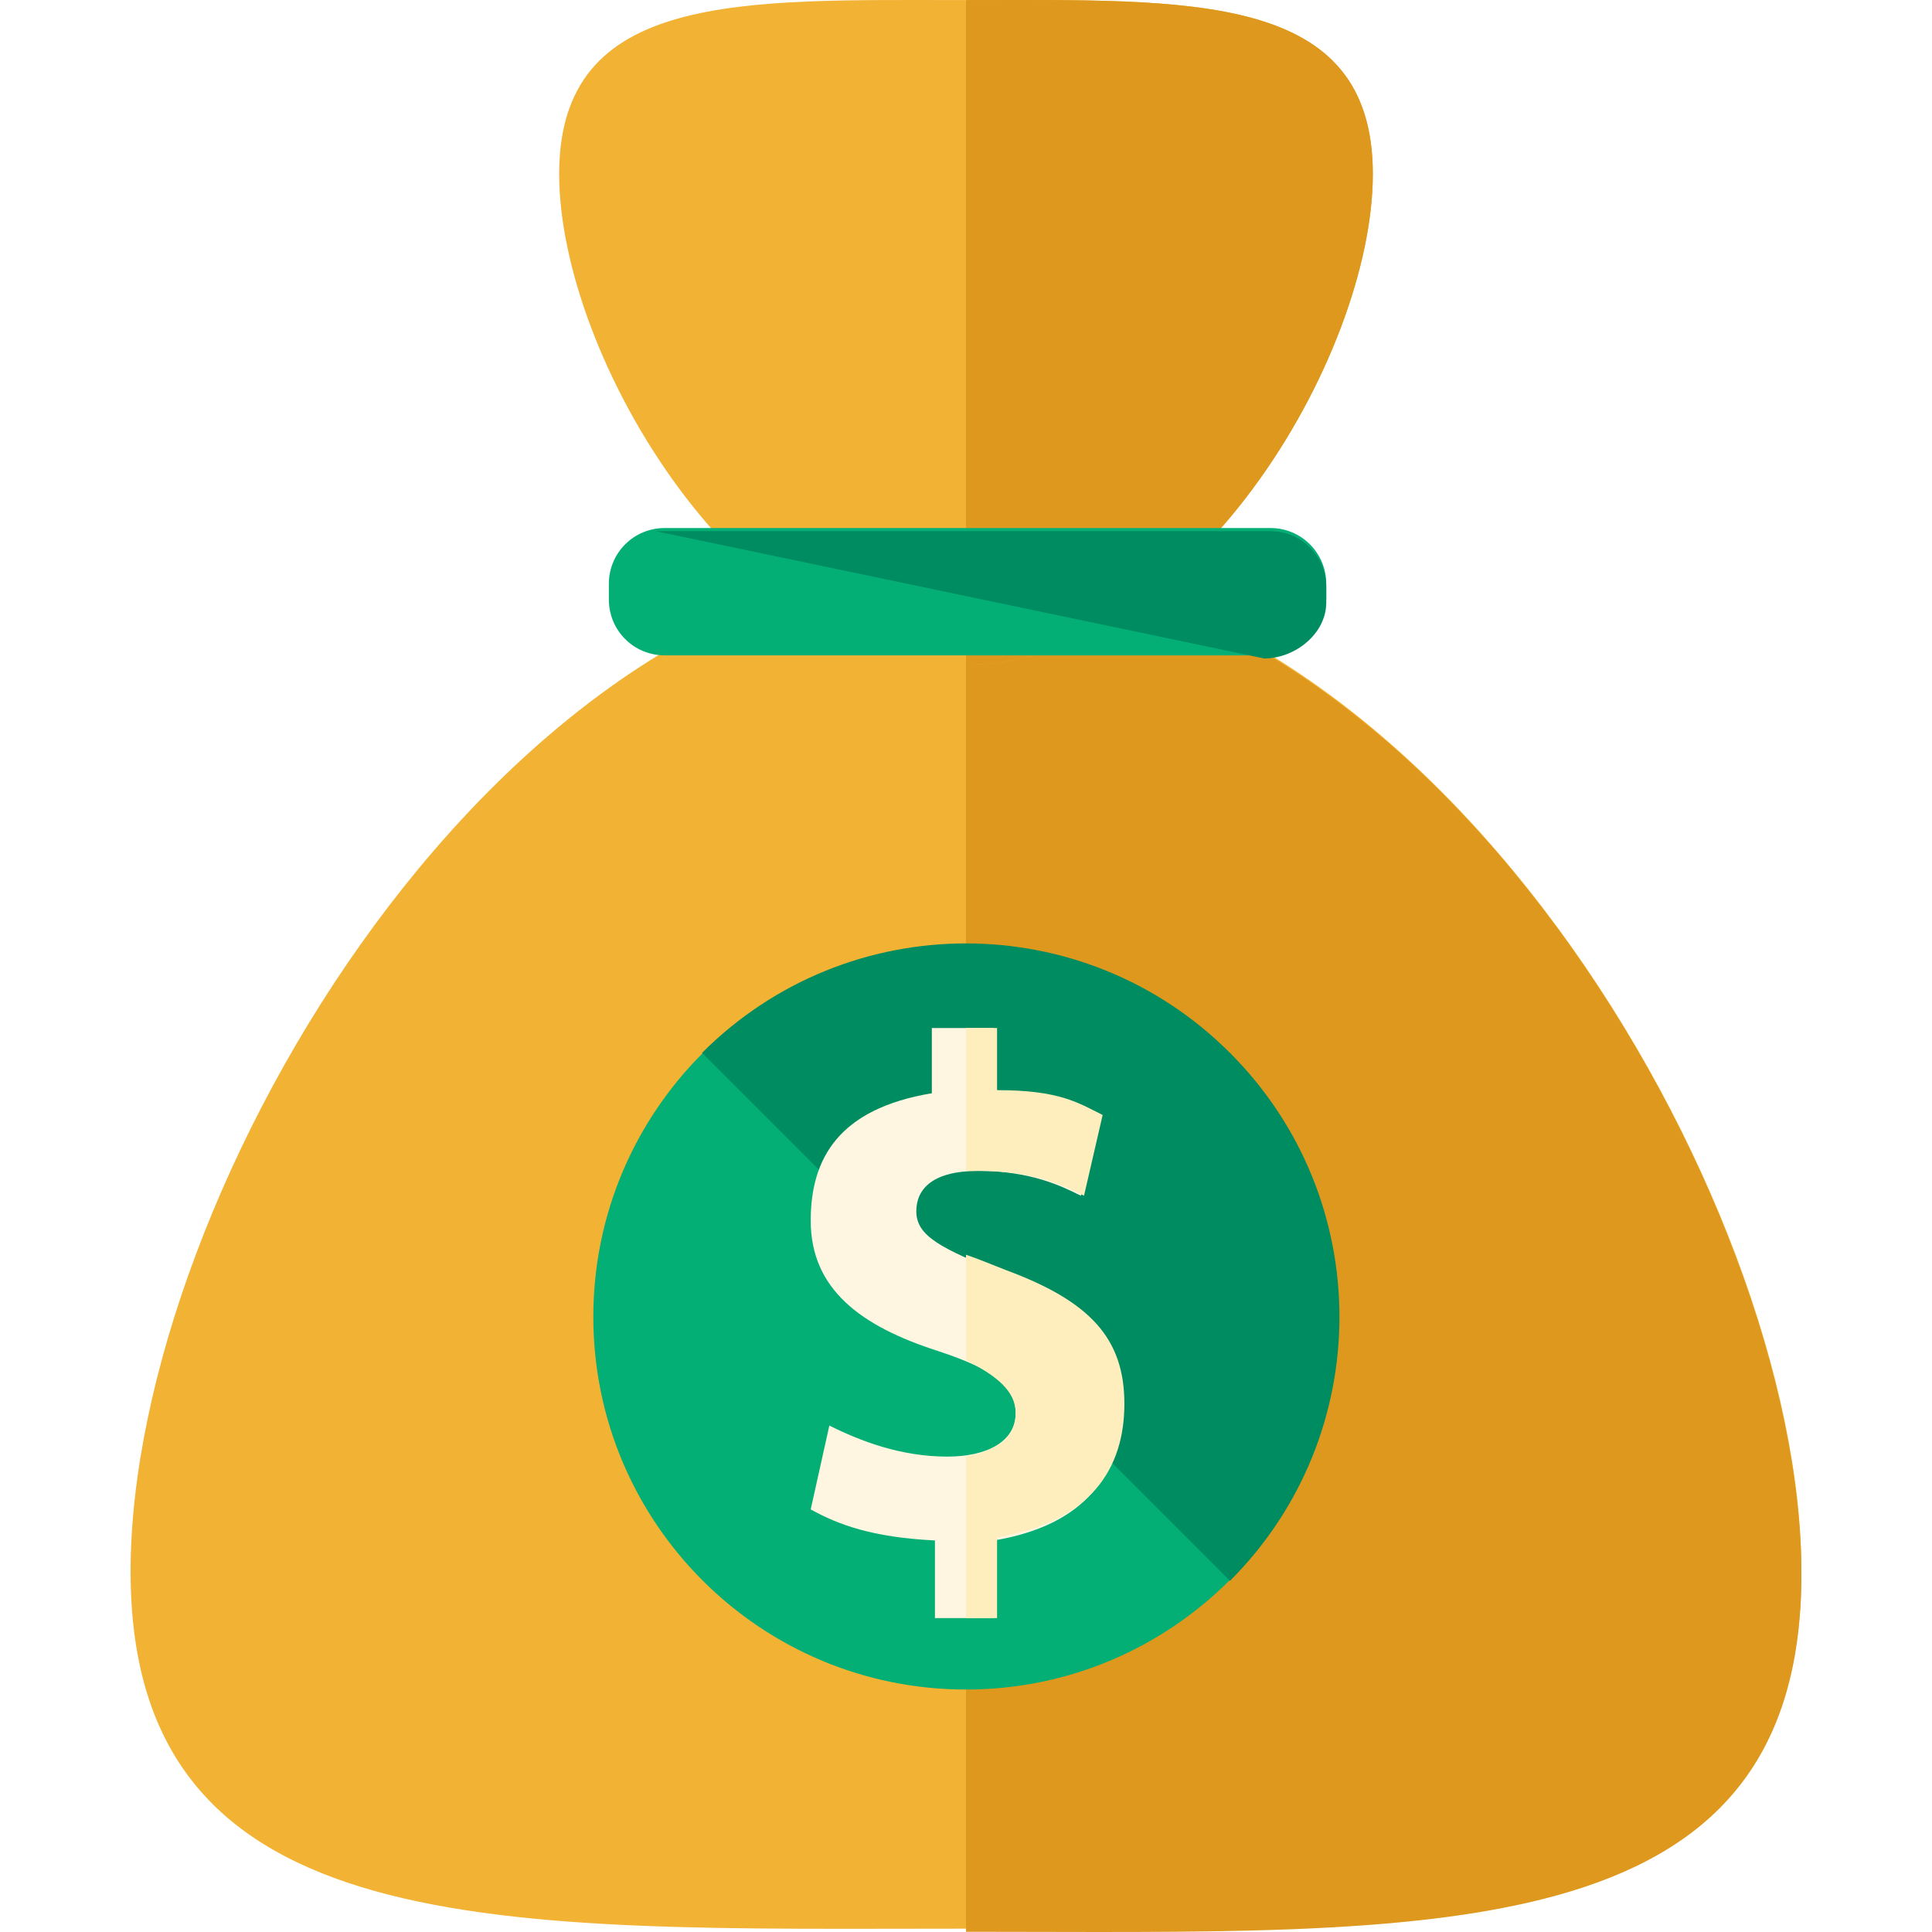
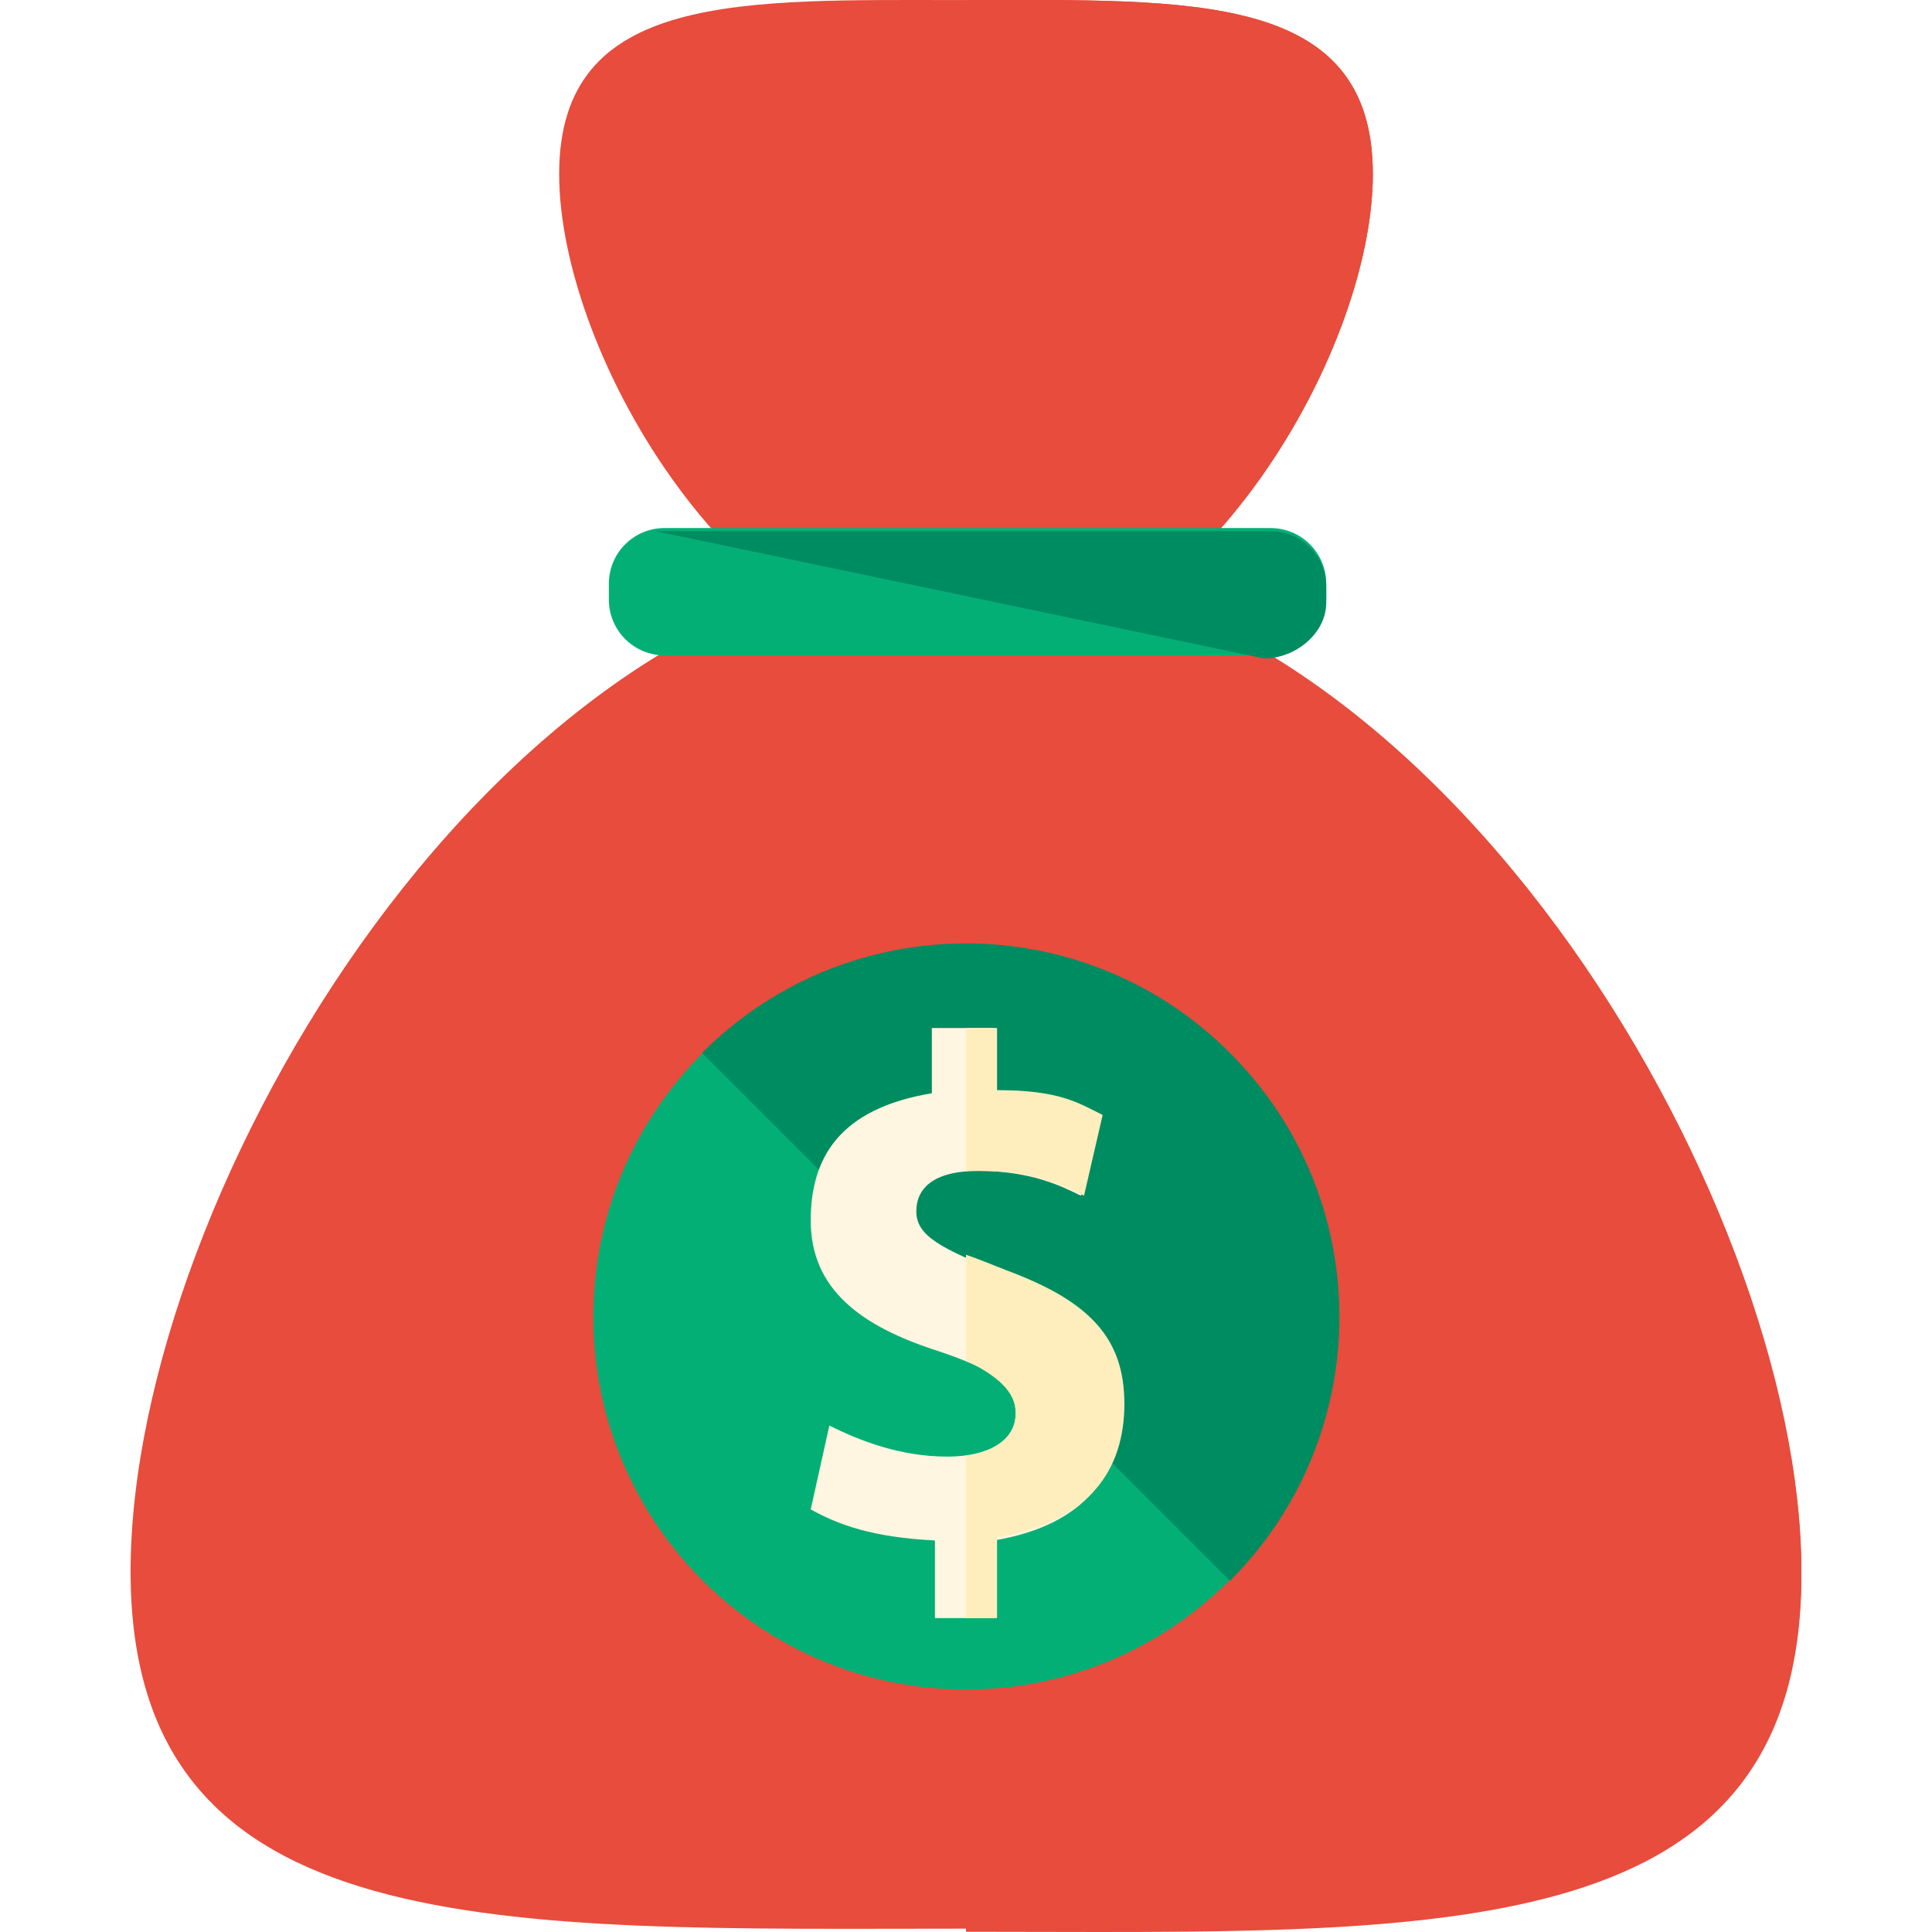
<svg xmlns="http://www.w3.org/2000/svg" version="1.1" id="Layer_1" x="0px" y="0px" viewBox="0 0 497.68 497.68" style="enable-background:new 0 0 497.68 497.68;" xml:space="preserve">
-   <path style="fill:#F2B233;" d="M464.04,404.82c0,97.6-96,92-215.2,92s-215.2,4.8-215.2-92c0-97.6,96-260,215.2-260  C368.04,145.62,464.04,308.02,464.04,404.82z" />
-   <path style="fill:#DD981D;" d="M248.84,145.62c119.2,0,215.2,162.4,215.2,260s-96,92-215.2,92" />
-   <path style="fill:#F2B233;" d="M144.04,44.82c0-47.2,47.2-44.8,104.8-44.8s104.8-2.4,104.8,44.8s-47.2,126.4-104.8,126.4  S144.04,92.02,144.04,44.82z" />
-   <path style="fill:#DD981D;" d="M248.84,0.02c57.6,0,104.8-2.4,104.8,44.8s-47.2,126.4-104.8,126.4" />
+   <path style="fill:#e74c3c;" d="M464.04,404.82c0,97.6-96,92-215.2,92s-215.2,4.8-215.2-92c0-97.6,96-260,215.2-260  C368.04,145.62,464.04,308.02,464.04,404.82z" />
+   <path style="fill:#e74c3c;" d="M248.84,145.62c119.2,0,215.2,162.4,215.2,260s-96,92-215.2,92" />
+   <path style="fill:#e74c3c;" d="M144.04,44.82c0-47.2,47.2-44.8,104.8-44.8s104.8-2.4,104.8,44.8s-47.2,126.4-104.8,126.4  S144.04,92.02,144.04,44.82z" />
+   <path style="fill:#e74c3c;" d="M248.84,0.02c57.6,0,104.8-2.4,104.8,44.8s-47.2,126.4-104.8,126.4" />
  <path style="fill:#04AF76;" d="M340.84,154.42c0,8-6.4,14.4-14.4,14.4h-155.2c-8,0-14.4-6.4-14.4-14.4v-4c0-8,6.4-14.4,14.4-14.4  h156c8,0,14.4,6.4,14.4,14.4v4H340.84z" />
  <path style="fill:#008C61;" d="M168.84,136.82h158.4c8,0,14.4,6.4,14.4,14.4v4c0,8-8,14.4-16,14.4" />
  <circle style="fill:#04AF76;" cx="248.84" cy="339.22" r="96" />
  <path style="fill:#008C61;" d="M180.84,271.22c37.6-37.6,98.4-37.6,136,0s37.6,98.4,0,136" />
  <path style="fill:#FFF6E1;" d="M240.84,416.82v-20c-16-0.8-24.8-4-32-8l4.8-21.6c8,4,18.4,8,30.4,8c10.4,0,17.6-4,17.6-11.2  s-5.6-11.2-20-16c-20-6.4-32.8-16-32.8-33.6c0-16,7.2-28.8,31.2-32.8v-16.8h16v16c16,0.8,21.6,3.2,27.2,6.4l-4.8,20.8  c-4.8-2.4-12.8-6.4-26.4-6.4c-12,0-16,4.8-16,10.4c0,6.4,6.4,9.6,22.4,16c21.6,8,30.4,17.6,30.4,34.4s-8.8,30.4-32.8,34.4v20H240.84  z" />
  <g>
    <path style="fill:#FFEEBD;" d="M248.84,264.82v36.8c0,0,2.4,0,4,0c13.6,0,21.6,4,26.4,6.4l4.8-20.8c-6.4-3.2-11.2-6.4-27.2-6.4v-16   H248.84z" />
    <path style="fill:#FFEEBD;" d="M259.24,327.22c-4-1.6-8-3.2-10.4-4v27.2c8,4,12.8,8,12.8,13.6c0,6.4-4.8,9.6-12.8,11.2v41.6h8   v-20.8c24-4,32.8-17.6,32.8-34.4C289.64,344.82,280.84,335.22,259.24,327.22z" />
  </g>
  <g>
</g>
  <g>
</g>
  <g>
</g>
  <g>
</g>
  <g>
</g>
  <g>
</g>
  <g>
</g>
  <g>
</g>
  <g>
</g>
  <g>
</g>
  <g>
</g>
  <g>
</g>
  <g>
</g>
  <g>
</g>
  <g>
</g>
</svg>
